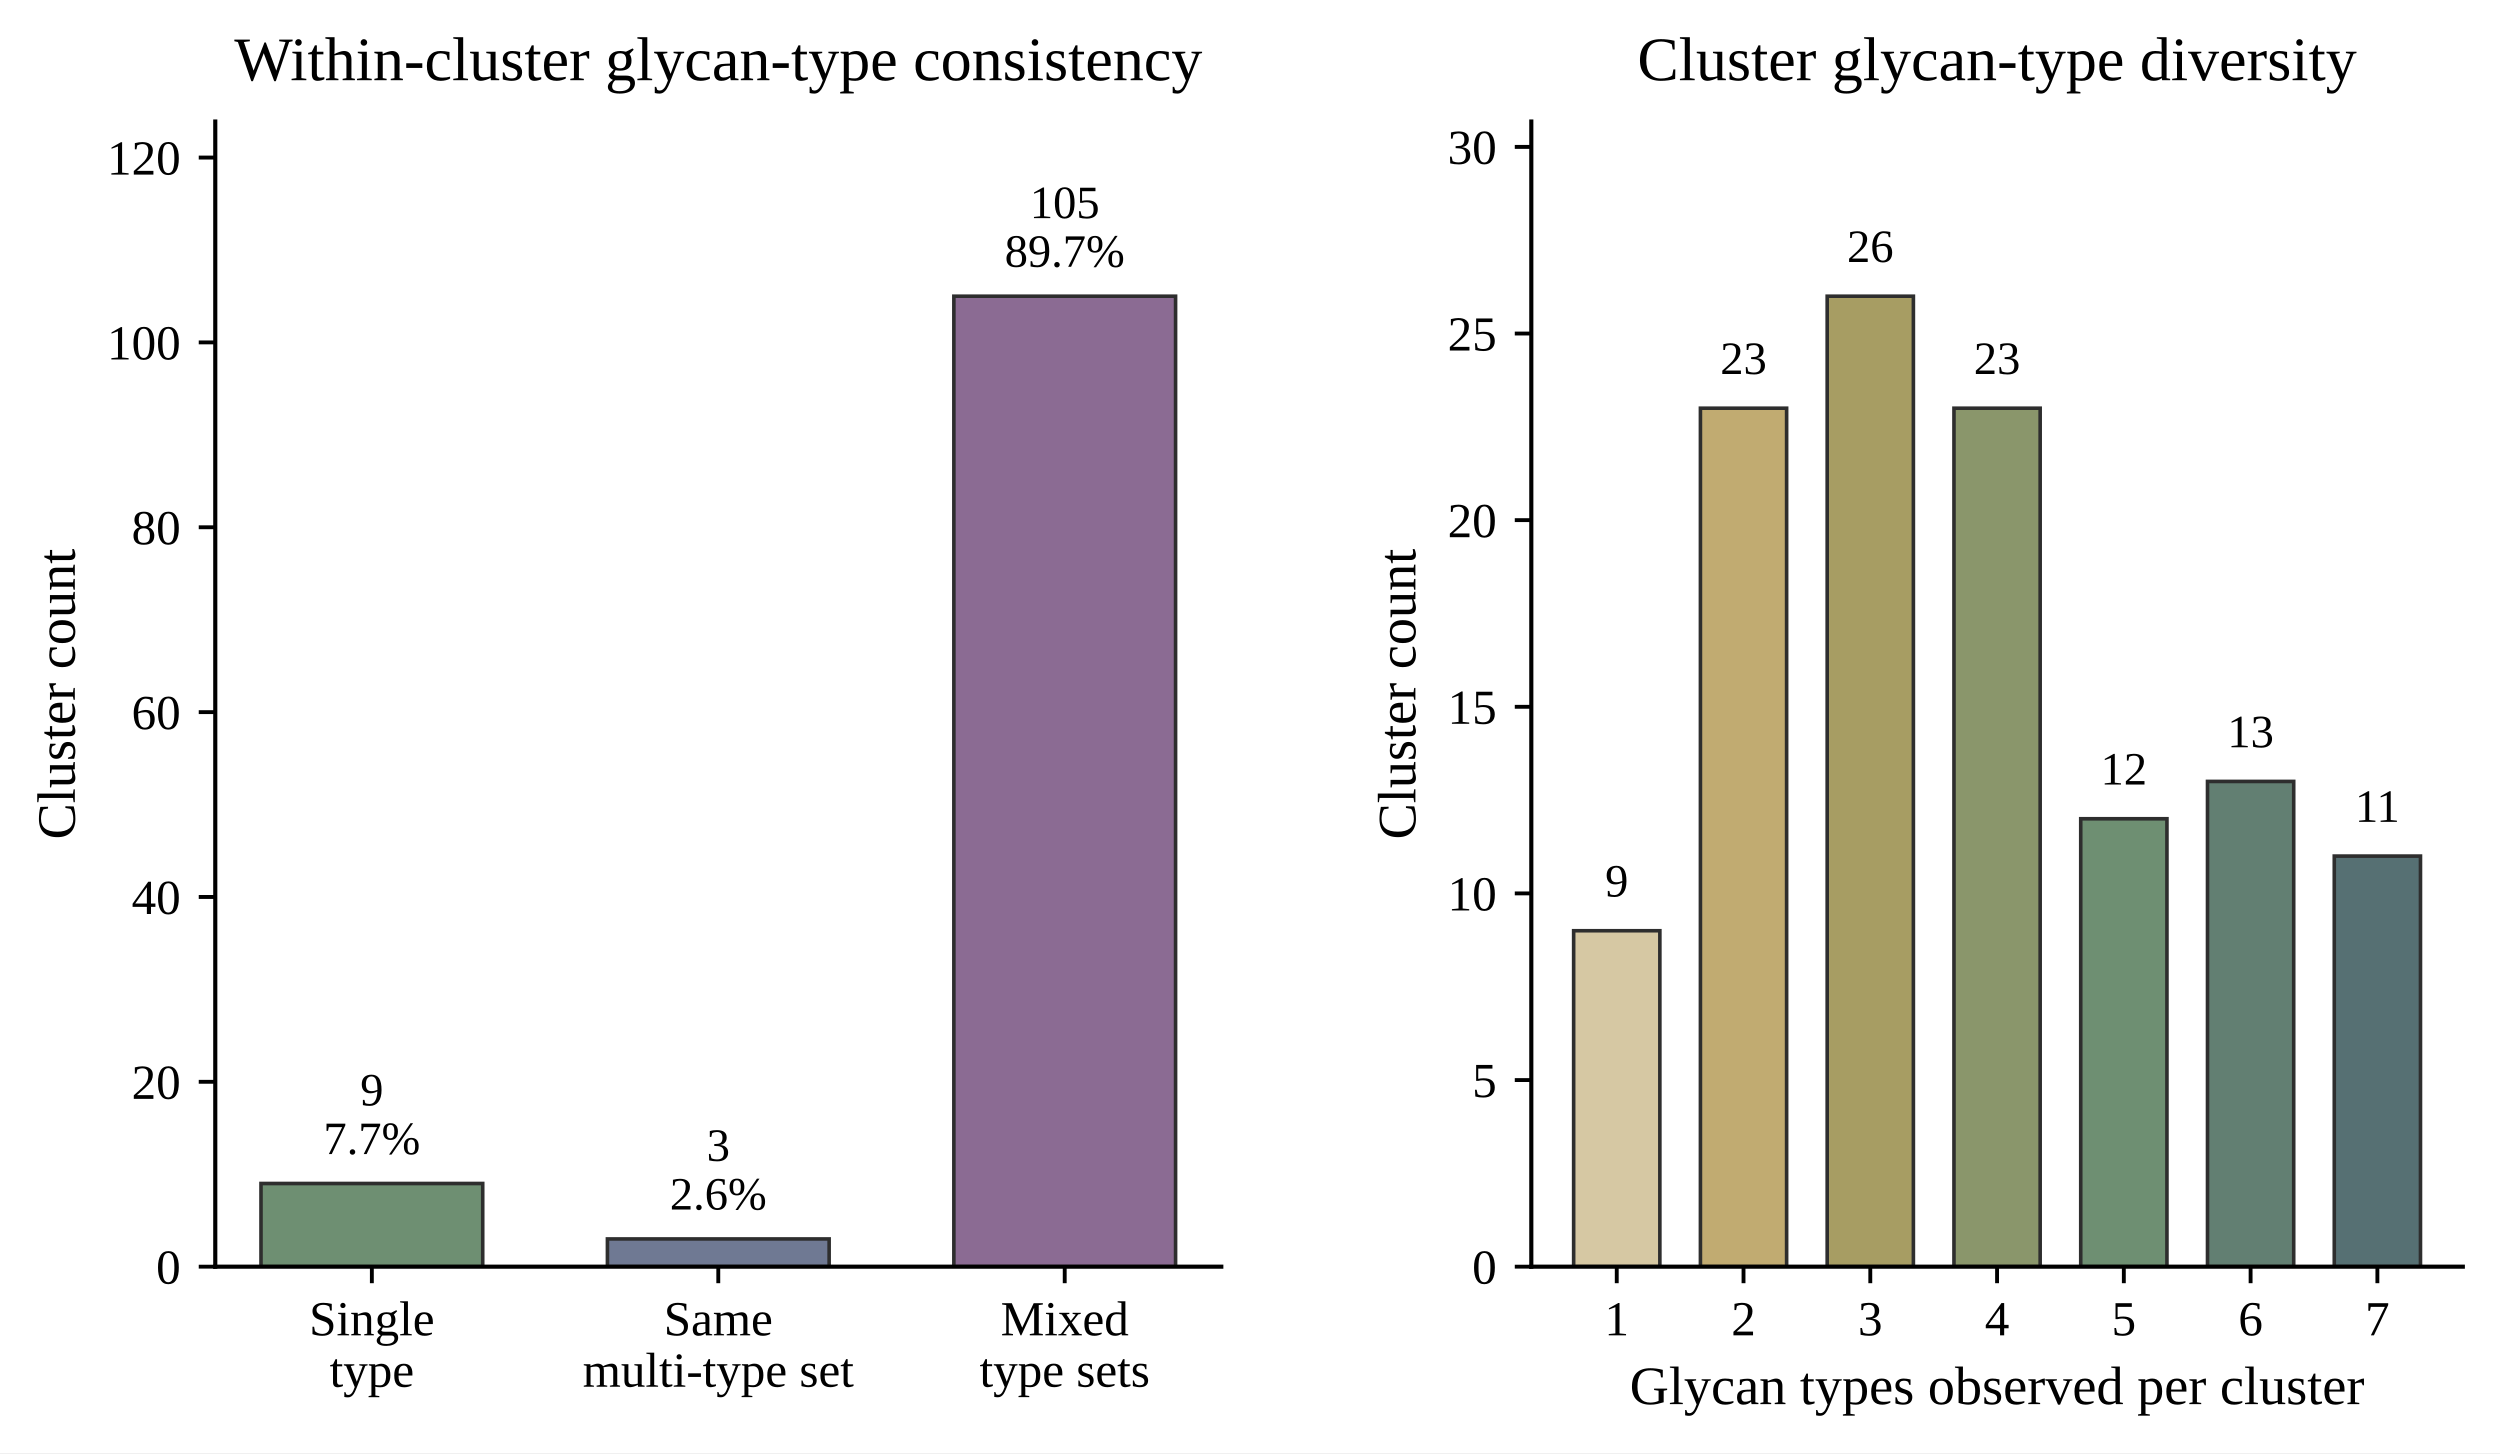
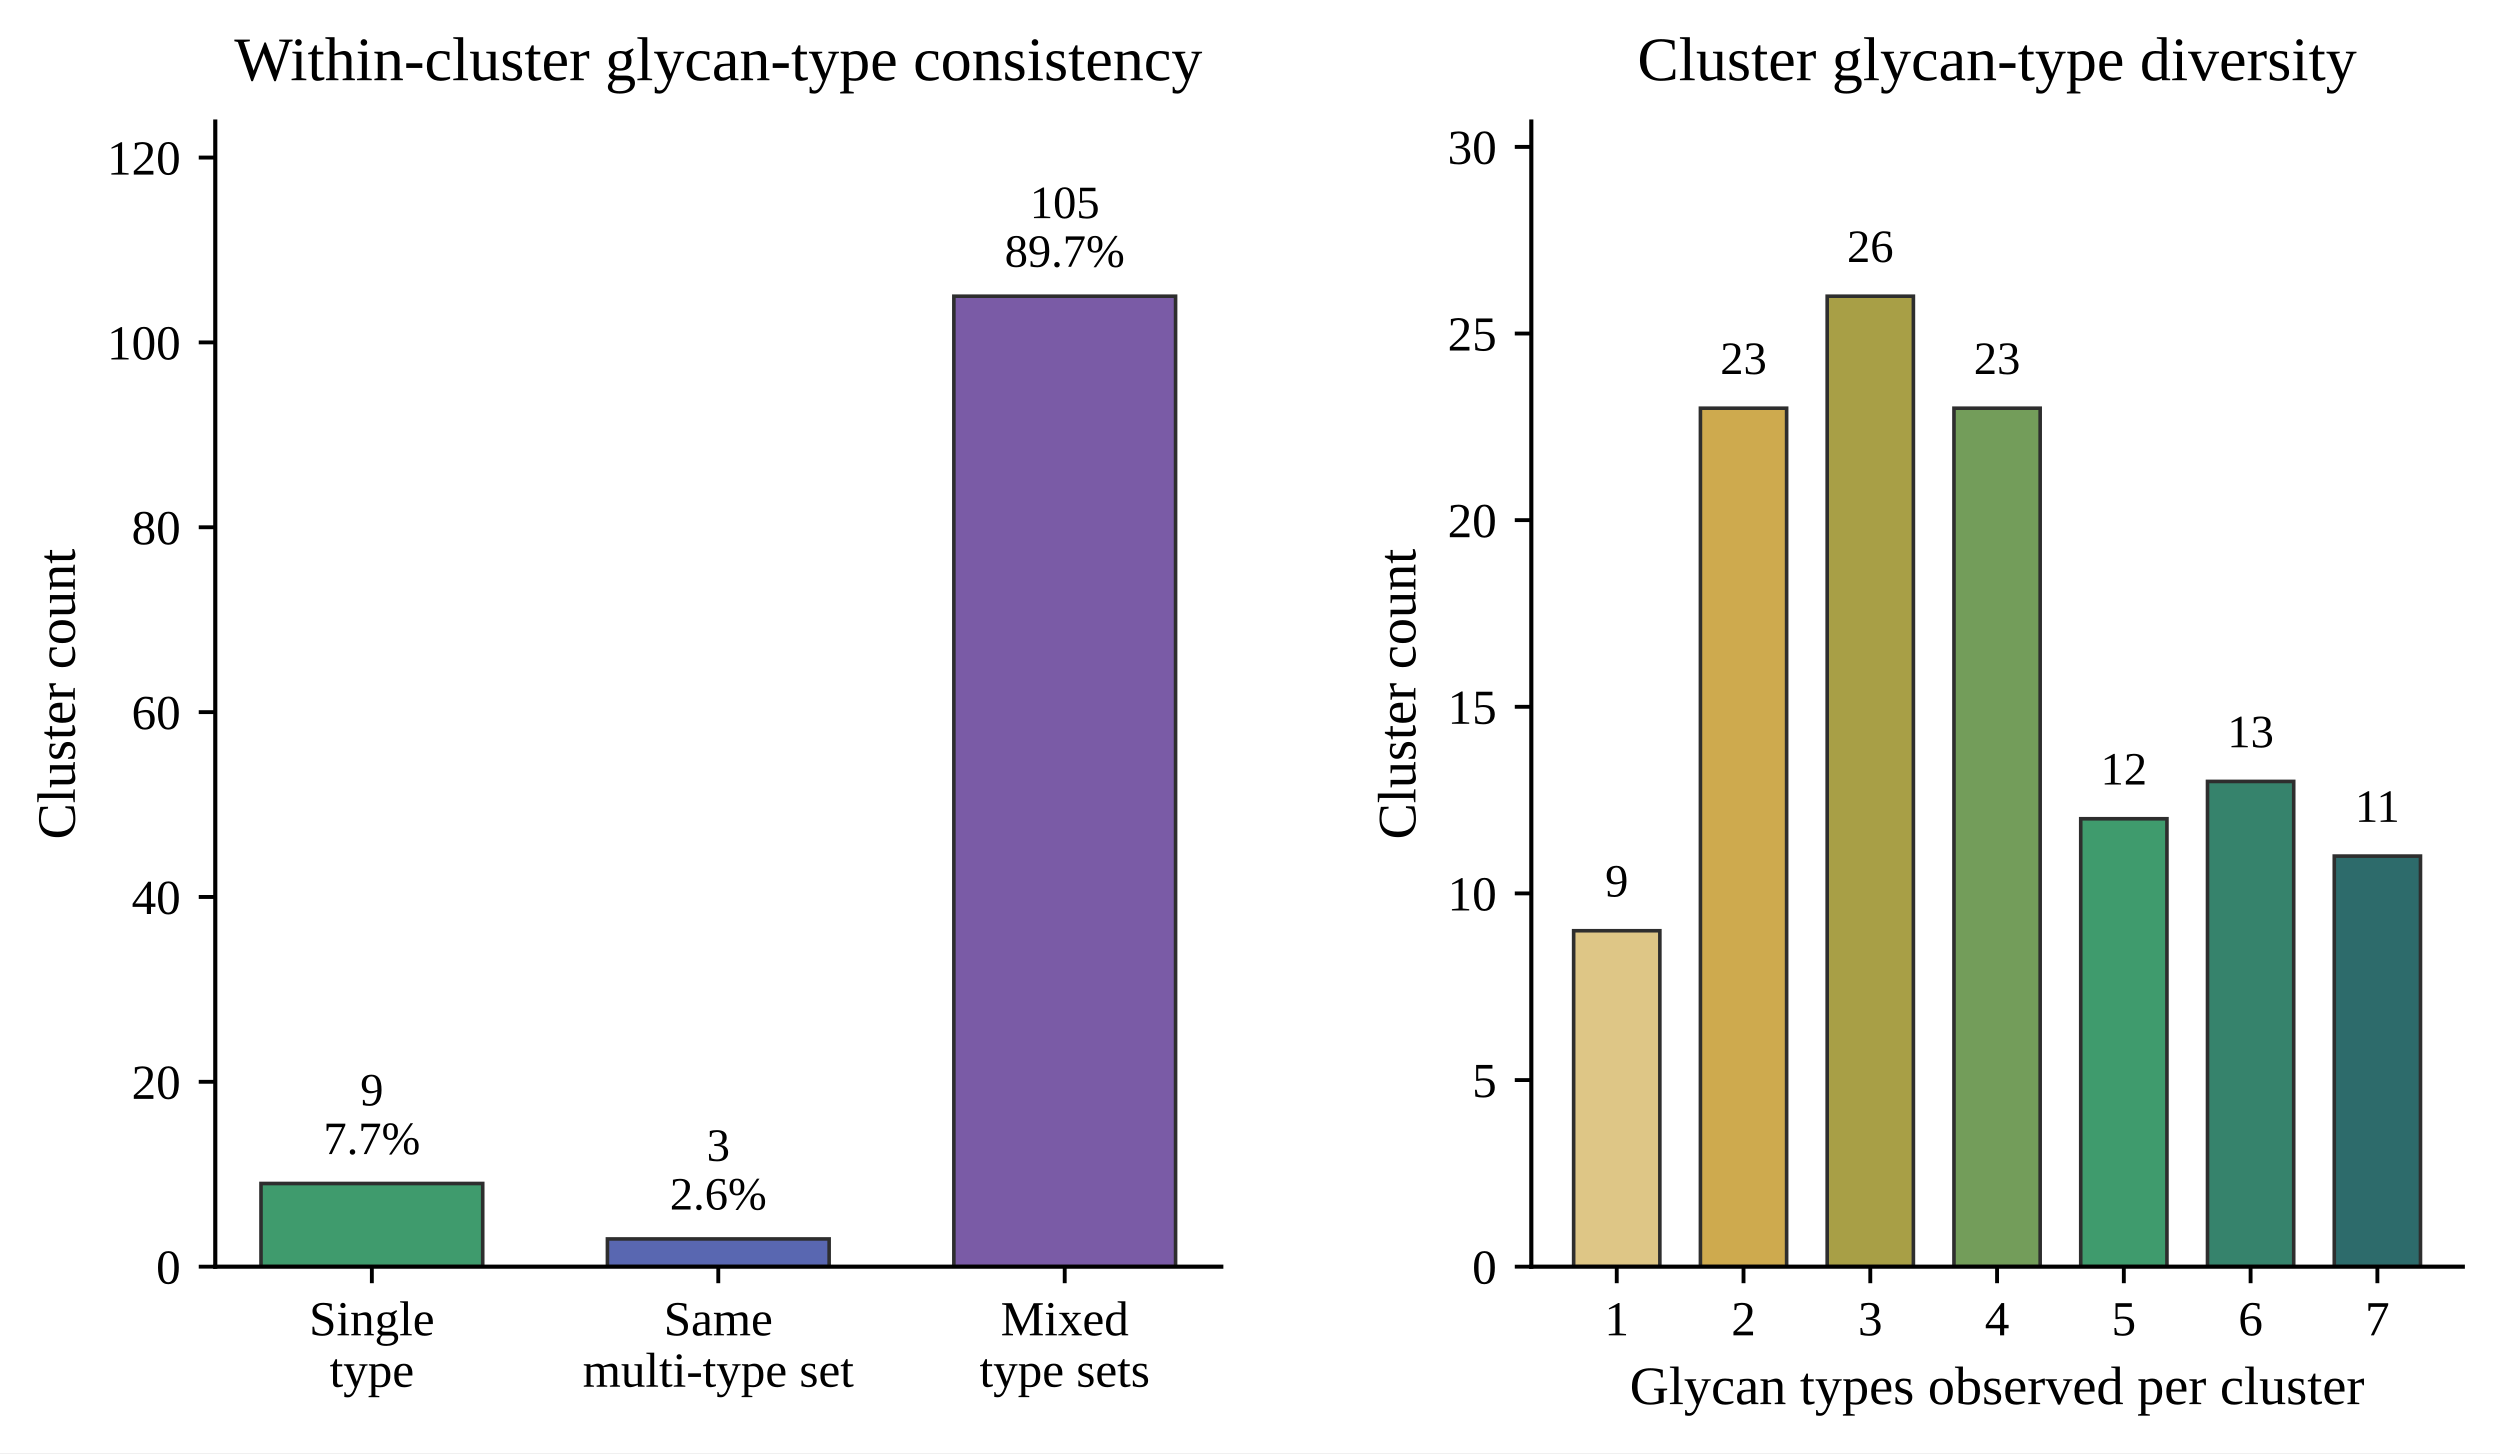
<svg xmlns="http://www.w3.org/2000/svg" xmlns:xlink="http://www.w3.org/1999/xlink" width="484.127pt" height="281.378pt" viewBox="0 0 484.127 281.378" version="1.1">
  <defs>
    <style type="text/css">*{stroke-linejoin: round; stroke-linecap: butt}</style>
  </defs>
  <g id="figure_1">
    <g id="patch_1">
      <path d="M 0 281.378  L 484.127 281.378  L 484.127 0  L 0 0  z " style="fill: #ffffff" />
    </g>
    <g id="axes_1">
      <g id="patch_2">
        <path d="M 41.687 245.292  L 236.506 245.292  L 236.506 23.532  L 41.687 23.532  z " style="fill: #ffffff" />
      </g>
      <g id="patch_3">
-         <path d="M 50.542 245.292  L 93.478 245.292  L 93.478 229.184  L 50.542 229.184  z " clip-path="url(#pfa002bfd02)" style="fill: #6e8f72; stroke: #2e2e2e; stroke-width: 0.7; stroke-linejoin: miter" />
+         <path d="M 50.542 245.292  L 93.478 245.292  L 93.478 229.184  L 50.542 229.184  z " clip-path="url(#p7318ff7a62)" style="fill: #3f9b6d; stroke: #2e2e2e; stroke-width: 0.7; stroke-linejoin: miter" />
      </g>
      <g id="patch_4">
-         <path d="M 117.629 245.292  L 160.564 245.292  L 160.564 239.923  L 117.629 239.923  z " clip-path="url(#pfa002bfd02)" style="fill: #6f7993; stroke: #2e2e2e; stroke-width: 0.7; stroke-linejoin: miter" />
+         <path d="M 117.629 245.292  L 160.564 245.292  L 160.564 239.923  L 117.629 239.923  z " clip-path="url(#p7318ff7a62)" style="fill: #5967b1; stroke: #2e2e2e; stroke-width: 0.7; stroke-linejoin: miter" />
      </g>
      <g id="patch_5">
-         <path d="M 184.715 245.292  L 227.651 245.292  L 227.651 57.36  L 184.715 57.36  z " clip-path="url(#pfa002bfd02)" style="fill: #8b6b93; stroke: #2e2e2e; stroke-width: 0.7; stroke-linejoin: miter" />
+         <path d="M 184.715 245.292  L 227.651 245.292  L 227.651 57.36  L 184.715 57.36  z " clip-path="url(#p7318ff7a62)" style="fill: #7a5ba6; stroke: #2e2e2e; stroke-width: 0.7; stroke-linejoin: miter" />
      </g>
      <g id="matplotlib.axis_1">
        <g id="xtick_1">
          <g id="line2d_1">
            <defs>
-               <path id="mbc66b5e28d" d="M 0 0  L 0 3.2  " style="stroke: #000000; stroke-width: 0.75" />
+               <path id="m56762e267b" d="M 0 0  L 0 3.2  " style="stroke: #000000; stroke-width: 0.75" />
            </defs>
            <g>
-               <use xlink:href="#mbc66b5e28d" x="72.01" y="245.292" style="stroke: #000000; stroke-width: 0.75" />
+               <use xlink:href="#m56762e267b" x="72.01" y="245.292" style="stroke: #000000; stroke-width: 0.75" />
            </g>
          </g>
          <g id="text_1">
            <text style="font-size: 9.5px; font-family: 'Times New Roman'" transform="translate(59.8708 258.5891)">Single</text>
            <text style="font-size: 9.5px; font-family: 'Times New Roman'" transform="translate(63.83185 268.5549)">type</text>
          </g>
        </g>
        <g id="xtick_2">
          <g id="line2d_2">
            <g>
-               <use xlink:href="#mbc66b5e28d" x="139.096" y="245.292" style="stroke: #000000; stroke-width: 0.75" />
+               <use xlink:href="#m56762e267b" x="139.096" y="245.292" style="stroke: #000000; stroke-width: 0.75" />
            </g>
          </g>
          <g id="text_2">
            <text style="font-size: 9.5px; font-family: 'Times New Roman'" transform="translate(128.5433 258.5891)">Same</text>
            <text style="font-size: 9.5px; font-family: 'Times New Roman'" transform="translate(112.8438 268.537)">multi-type set</text>
          </g>
        </g>
        <g id="xtick_3">
          <g id="line2d_3">
            <g>
-               <use xlink:href="#mbc66b5e28d" x="206.183" y="245.292" style="stroke: #000000; stroke-width: 0.75" />
+               <use xlink:href="#m56762e267b" x="206.183" y="245.292" style="stroke: #000000; stroke-width: 0.75" />
            </g>
          </g>
          <g id="text_3">
            <text style="font-size: 9.5px; font-family: 'Times New Roman'" transform="translate(193.7809 258.5891)">Mixed</text>
            <text style="font-size: 9.5px; font-family: 'Times New Roman'" transform="translate(189.6915 268.537)">type sets</text>
          </g>
        </g>
      </g>
      <g id="matplotlib.axis_2">
        <g id="ytick_1">
          <g id="line2d_4">
            <defs>
-               <path id="mb71b1f1d3a" d="M 0 0  L -3.2 0  " style="stroke: #000000; stroke-width: 0.75" />
+               <path id="me1d91eba09" d="M 0 0  L -3.2 0  " style="stroke: #000000; stroke-width: 0.75" />
            </defs>
            <g>
-               <use xlink:href="#mb71b1f1d3a" x="41.687" y="245.292" style="stroke: #000000; stroke-width: 0.75" />
+               <use xlink:href="#me1d91eba09" x="41.687" y="245.292" style="stroke: #000000; stroke-width: 0.75" />
            </g>
          </g>
          <g id="text_4">
            <text style="font-size: 9.5px; font-family: 'Times New Roman'; text-anchor: end" x="34.987" y="248.591" transform="rotate(-0 34.98695 248.5908)">0</text>
          </g>
        </g>
        <g id="ytick_2">
          <g id="line2d_5">
            <g>
-               <use xlink:href="#mb71b1f1d3a" x="41.687" y="209.496" style="stroke: #000000; stroke-width: 0.75" />
+               <use xlink:href="#me1d91eba09" x="41.687" y="209.496" style="stroke: #000000; stroke-width: 0.75" />
            </g>
          </g>
          <g id="text_5">
            <text style="font-size: 9.5px; font-family: 'Times New Roman'; text-anchor: end" x="34.987" y="212.794" transform="rotate(-0 34.98695 212.7942)">20</text>
          </g>
        </g>
        <g id="ytick_3">
          <g id="line2d_6">
            <g>
-               <use xlink:href="#mb71b1f1d3a" x="41.687" y="173.699" style="stroke: #000000; stroke-width: 0.75" />
+               <use xlink:href="#me1d91eba09" x="41.687" y="173.699" style="stroke: #000000; stroke-width: 0.75" />
            </g>
          </g>
          <g id="text_6">
            <text style="font-size: 9.5px; font-family: 'Times New Roman'; text-anchor: end" x="34.987" y="176.998" transform="rotate(-0 34.98695 176.9976)">40</text>
          </g>
        </g>
        <g id="ytick_4">
          <g id="line2d_7">
            <g>
-               <use xlink:href="#mb71b1f1d3a" x="41.687" y="137.903" style="stroke: #000000; stroke-width: 0.75" />
+               <use xlink:href="#me1d91eba09" x="41.687" y="137.903" style="stroke: #000000; stroke-width: 0.75" />
            </g>
          </g>
          <g id="text_7">
            <text style="font-size: 9.5px; font-family: 'Times New Roman'; text-anchor: end" x="34.987" y="141.201" transform="rotate(-0 34.98695 141.201)">60</text>
          </g>
        </g>
        <g id="ytick_5">
          <g id="line2d_8">
            <g>
-               <use xlink:href="#mb71b1f1d3a" x="41.687" y="102.106" style="stroke: #000000; stroke-width: 0.75" />
+               <use xlink:href="#me1d91eba09" x="41.687" y="102.106" style="stroke: #000000; stroke-width: 0.75" />
            </g>
          </g>
          <g id="text_8">
            <text style="font-size: 9.5px; font-family: 'Times New Roman'; text-anchor: end" x="34.987" y="105.404" transform="rotate(-0 34.98695 105.4043)">80</text>
          </g>
        </g>
        <g id="ytick_6">
          <g id="line2d_9">
            <g>
-               <use xlink:href="#mb71b1f1d3a" x="41.687" y="66.309" style="stroke: #000000; stroke-width: 0.75" />
+               <use xlink:href="#me1d91eba09" x="41.687" y="66.309" style="stroke: #000000; stroke-width: 0.75" />
            </g>
          </g>
          <g id="text_9">
            <text style="font-size: 9.5px; font-family: 'Times New Roman'; text-anchor: end" x="34.987" y="69.608" transform="rotate(-0 34.98695 69.60773)">100</text>
          </g>
        </g>
        <g id="ytick_7">
          <g id="line2d_10">
            <g>
-               <use xlink:href="#mb71b1f1d3a" x="41.687" y="30.513" style="stroke: #000000; stroke-width: 0.75" />
+               <use xlink:href="#me1d91eba09" x="41.687" y="30.513" style="stroke: #000000; stroke-width: 0.75" />
            </g>
          </g>
          <g id="text_10">
            <text style="font-size: 9.5px; font-family: 'Times New Roman'; text-anchor: end" x="34.987" y="33.811" transform="rotate(-0 34.98695 33.81112)">120</text>
          </g>
        </g>
        <g id="text_11">
          <text style="font-size: 10.5px; font-family: 'Times New Roman'; text-anchor: middle" x="14.491" y="134.412" transform="rotate(-90 14.49094 134.4125)">Cluster count</text>
        </g>
      </g>
      <g id="patch_6">
        <path d="M 41.687 245.292  L 41.687 23.532  " style="fill: none; stroke: #000000; stroke-width: 0.8; stroke-linejoin: miter; stroke-linecap: square" />
      </g>
      <g id="patch_7">
        <path d="M 41.687 245.292  L 236.506 245.292  " style="fill: none; stroke: #000000; stroke-width: 0.8; stroke-linejoin: miter; stroke-linecap: square" />
      </g>
      <g id="text_12">
        <text style="font-size: 9px; font-family: 'Times New Roman'" transform="translate(69.76001 214.0651)">9</text>
        <text style="font-size: 9px; font-family: 'Times New Roman'" transform="translate(62.63666 223.4895)">7.7%</text>
      </g>
      <g id="text_13">
        <text style="font-size: 9px; font-family: 'Times New Roman'" transform="translate(136.8464 224.8041)">3</text>
        <text style="font-size: 9px; font-family: 'Times New Roman'" transform="translate(129.7231 234.2285)">2.6%</text>
      </g>
      <g id="text_14">
        <text style="font-size: 9px; font-family: 'Times New Roman'" transform="translate(199.4329 42.24135)">105</text>
        <text style="font-size: 9px; font-family: 'Times New Roman'" transform="translate(194.5595 51.66576)">89.7%</text>
      </g>
      <g id="text_15">
        <text style="font-size: 12px; font-family: 'Times New Roman'; text-anchor: middle" x="139.096" y="15.533" transform="rotate(-0 139.0964 15.5325)">Within-cluster glycan-type consistency</text>
      </g>
    </g>
    <g id="axes_2">
      <g id="patch_8">
        <path d="M 296.539 245.292  L 476.927 245.292  L 476.927 23.532  L 296.539 23.532  z " style="fill: #ffffff" />
      </g>
      <g id="patch_9">
-         <path d="M 304.738 245.292  L 321.432 245.292  L 321.432 180.239  L 304.738 180.239  z " clip-path="url(#p3707a5e962)" style="fill: #d6c8a3; stroke: #2e2e2e; stroke-width: 0.7; stroke-linejoin: miter" />
+         <path d="M 304.738 245.292  L 321.432 245.292  L 321.432 180.239  L 304.738 180.239  z " clip-path="url(#p5532a9810b)" style="fill: #dec686; stroke: #2e2e2e; stroke-width: 0.7; stroke-linejoin: miter" />
      </g>
      <g id="patch_10">
-         <path d="M 329.288 245.292  L 345.981 245.292  L 345.981 79.045  L 329.288 79.045  z " clip-path="url(#p3707a5e962)" style="fill: #c1ab71; stroke: #2e2e2e; stroke-width: 0.7; stroke-linejoin: miter" />
+         <path d="M 329.288 245.292  L 345.981 245.292  L 345.981 79.045  L 329.288 79.045  z " clip-path="url(#p5532a9810b)" style="fill: #ceaa4e; stroke: #2e2e2e; stroke-width: 0.7; stroke-linejoin: miter" />
      </g>
      <g id="patch_11">
-         <path d="M 353.837 245.292  L 370.53 245.292  L 370.53 57.36  L 353.837 57.36  z " clip-path="url(#p3707a5e962)" style="fill: #a79d63; stroke: #2e2e2e; stroke-width: 0.7; stroke-linejoin: miter" />
+         <path d="M 353.837 245.292  L 370.53 245.292  L 370.53 57.36  L 353.837 57.36  z " clip-path="url(#p5532a9810b)" style="fill: #a89f46; stroke: #2e2e2e; stroke-width: 0.7; stroke-linejoin: miter" />
      </g>
      <g id="patch_12">
-         <path d="M 378.386 245.292  L 395.08 245.292  L 395.08 79.045  L 378.386 79.045  z " clip-path="url(#p3707a5e962)" style="fill: #8a966b; stroke: #2e2e2e; stroke-width: 0.7; stroke-linejoin: miter" />
+         <path d="M 378.386 245.292  L 395.08 245.292  L 395.08 79.045  L 378.386 79.045  z " clip-path="url(#p5532a9810b)" style="fill: #739d5a; stroke: #2e2e2e; stroke-width: 0.7; stroke-linejoin: miter" />
      </g>
      <g id="patch_13">
-         <path d="M 402.935 245.292  L 419.629 245.292  L 419.629 158.555  L 402.935 158.555  z " clip-path="url(#p3707a5e962)" style="fill: #6e8f72; stroke: #2e2e2e; stroke-width: 0.7; stroke-linejoin: miter" />
+         <path d="M 402.935 245.292  L 419.629 245.292  L 419.629 158.555  L 402.935 158.555  z " clip-path="url(#p5532a9810b)" style="fill: #3f9b6d; stroke: #2e2e2e; stroke-width: 0.7; stroke-linejoin: miter" />
      </g>
      <g id="patch_14">
-         <path d="M 427.485 245.292  L 444.178 245.292  L 444.178 151.326  L 427.485 151.326  z " clip-path="url(#p3707a5e962)" style="fill: #627f72; stroke: #2e2e2e; stroke-width: 0.7; stroke-linejoin: miter" />
+         <path d="M 427.485 245.292  L 444.178 245.292  L 444.178 151.326  L 427.485 151.326  z " clip-path="url(#p5532a9810b)" style="fill: #36836c; stroke: #2e2e2e; stroke-width: 0.7; stroke-linejoin: miter" />
      </g>
      <g id="patch_15">
-         <path d="M 452.034 245.292  L 468.728 245.292  L 468.728 165.783  L 452.034 165.783  z " clip-path="url(#p3707a5e962)" style="fill: #567073; stroke: #2e2e2e; stroke-width: 0.7; stroke-linejoin: miter" />
+         <path d="M 452.034 245.292  L 468.728 245.292  L 468.728 165.783  L 452.034 165.783  z " clip-path="url(#p5532a9810b)" style="fill: #2d6b6b; stroke: #2e2e2e; stroke-width: 0.7; stroke-linejoin: miter" />
      </g>
      <g id="matplotlib.axis_3">
        <g id="xtick_4">
          <g id="line2d_11">
            <g>
-               <use xlink:href="#mbc66b5e28d" x="313.085" y="245.292" style="stroke: #000000; stroke-width: 0.75" />
+               <use xlink:href="#m56762e267b" x="313.085" y="245.292" style="stroke: #000000; stroke-width: 0.75" />
            </g>
          </g>
          <g id="text_16">
            <text style="font-size: 9.5px; font-family: 'Times New Roman'; text-anchor: middle" x="313.085" y="258.589" transform="rotate(-0 313.0852 258.5891)">1</text>
          </g>
        </g>
        <g id="xtick_5">
          <g id="line2d_12">
            <g>
-               <use xlink:href="#mbc66b5e28d" x="337.634" y="245.292" style="stroke: #000000; stroke-width: 0.75" />
+               <use xlink:href="#m56762e267b" x="337.634" y="245.292" style="stroke: #000000; stroke-width: 0.75" />
            </g>
          </g>
          <g id="text_17">
            <text style="font-size: 9.5px; font-family: 'Times New Roman'; text-anchor: middle" x="337.634" y="258.589" transform="rotate(-0 337.6345 258.5891)">2</text>
          </g>
        </g>
        <g id="xtick_6">
          <g id="line2d_13">
            <g>
-               <use xlink:href="#mbc66b5e28d" x="362.184" y="245.292" style="stroke: #000000; stroke-width: 0.75" />
+               <use xlink:href="#m56762e267b" x="362.184" y="245.292" style="stroke: #000000; stroke-width: 0.75" />
            </g>
          </g>
          <g id="text_18">
            <text style="font-size: 9.5px; font-family: 'Times New Roman'; text-anchor: middle" x="362.184" y="258.589" transform="rotate(-0 362.1837 258.5891)">3</text>
          </g>
        </g>
        <g id="xtick_7">
          <g id="line2d_14">
            <g>
-               <use xlink:href="#mbc66b5e28d" x="386.733" y="245.292" style="stroke: #000000; stroke-width: 0.75" />
+               <use xlink:href="#m56762e267b" x="386.733" y="245.292" style="stroke: #000000; stroke-width: 0.75" />
            </g>
          </g>
          <g id="text_19">
            <text style="font-size: 9.5px; font-family: 'Times New Roman'; text-anchor: middle" x="386.733" y="258.589" transform="rotate(-0 386.733 258.5891)">4</text>
          </g>
        </g>
        <g id="xtick_8">
          <g id="line2d_15">
            <g>
-               <use xlink:href="#mbc66b5e28d" x="411.282" y="245.292" style="stroke: #000000; stroke-width: 0.75" />
+               <use xlink:href="#m56762e267b" x="411.282" y="245.292" style="stroke: #000000; stroke-width: 0.75" />
            </g>
          </g>
          <g id="text_20">
            <text style="font-size: 9.5px; font-family: 'Times New Roman'; text-anchor: middle" x="411.282" y="258.589" transform="rotate(-0 411.2822 258.5891)">5</text>
          </g>
        </g>
        <g id="xtick_9">
          <g id="line2d_16">
            <g>
-               <use xlink:href="#mbc66b5e28d" x="435.831" y="245.292" style="stroke: #000000; stroke-width: 0.75" />
+               <use xlink:href="#m56762e267b" x="435.831" y="245.292" style="stroke: #000000; stroke-width: 0.75" />
            </g>
          </g>
          <g id="text_21">
            <text style="font-size: 9.5px; font-family: 'Times New Roman'; text-anchor: middle" x="435.831" y="258.589" transform="rotate(-0 435.8315 258.5891)">6</text>
          </g>
        </g>
        <g id="xtick_10">
          <g id="line2d_17">
            <g>
-               <use xlink:href="#mbc66b5e28d" x="460.381" y="245.292" style="stroke: #000000; stroke-width: 0.75" />
+               <use xlink:href="#m56762e267b" x="460.381" y="245.292" style="stroke: #000000; stroke-width: 0.75" />
            </g>
          </g>
          <g id="text_22">
            <text style="font-size: 9.5px; font-family: 'Times New Roman'; text-anchor: middle" x="460.381" y="258.589" transform="rotate(-0 460.3808 258.5891)">7</text>
          </g>
        </g>
        <g id="text_23">
          <text style="font-size: 10.5px; font-family: 'Times New Roman'; text-anchor: middle" x="386.733" y="271.912" transform="rotate(-0 386.733 271.9121)">Glycan types observed per cluster</text>
        </g>
      </g>
      <g id="matplotlib.axis_4">
        <g id="ytick_8">
          <g id="line2d_18">
            <g>
-               <use xlink:href="#mb71b1f1d3a" x="296.539" y="245.292" style="stroke: #000000; stroke-width: 0.75" />
+               <use xlink:href="#me1d91eba09" x="296.539" y="245.292" style="stroke: #000000; stroke-width: 0.75" />
            </g>
          </g>
          <g id="text_24">
            <text style="font-size: 9.5px; font-family: 'Times New Roman'; text-anchor: end" x="289.839" y="248.591" transform="rotate(-0 289.839 248.5908)">0</text>
          </g>
        </g>
        <g id="ytick_9">
          <g id="line2d_19">
            <g>
-               <use xlink:href="#mb71b1f1d3a" x="296.539" y="209.152" style="stroke: #000000; stroke-width: 0.75" />
+               <use xlink:href="#me1d91eba09" x="296.539" y="209.152" style="stroke: #000000; stroke-width: 0.75" />
            </g>
          </g>
          <g id="text_25">
            <text style="font-size: 9.5px; font-family: 'Times New Roman'; text-anchor: end" x="289.839" y="212.45" transform="rotate(-0 289.839 212.45)">5</text>
          </g>
        </g>
        <g id="ytick_10">
          <g id="line2d_20">
            <g>
-               <use xlink:href="#mb71b1f1d3a" x="296.539" y="173.011" style="stroke: #000000; stroke-width: 0.75" />
+               <use xlink:href="#me1d91eba09" x="296.539" y="173.011" style="stroke: #000000; stroke-width: 0.75" />
            </g>
          </g>
          <g id="text_26">
            <text style="font-size: 9.5px; font-family: 'Times New Roman'; text-anchor: end" x="289.839" y="176.309" transform="rotate(-0 289.839 176.3092)">10</text>
          </g>
        </g>
        <g id="ytick_11">
          <g id="line2d_21">
            <g>
-               <use xlink:href="#mb71b1f1d3a" x="296.539" y="136.87" style="stroke: #000000; stroke-width: 0.75" />
+               <use xlink:href="#me1d91eba09" x="296.539" y="136.87" style="stroke: #000000; stroke-width: 0.75" />
            </g>
          </g>
          <g id="text_27">
            <text style="font-size: 9.5px; font-family: 'Times New Roman'; text-anchor: end" x="289.839" y="140.168" transform="rotate(-0 289.839 140.1684)">15</text>
          </g>
        </g>
        <g id="ytick_12">
          <g id="line2d_22">
            <g>
-               <use xlink:href="#mb71b1f1d3a" x="296.539" y="100.729" style="stroke: #000000; stroke-width: 0.75" />
+               <use xlink:href="#me1d91eba09" x="296.539" y="100.729" style="stroke: #000000; stroke-width: 0.75" />
            </g>
          </g>
          <g id="text_28">
            <text style="font-size: 9.5px; font-family: 'Times New Roman'; text-anchor: end" x="289.839" y="104.028" transform="rotate(-0 289.839 104.0275)">20</text>
          </g>
        </g>
        <g id="ytick_13">
          <g id="line2d_23">
            <g>
-               <use xlink:href="#mb71b1f1d3a" x="296.539" y="64.588" style="stroke: #000000; stroke-width: 0.75" />
+               <use xlink:href="#me1d91eba09" x="296.539" y="64.588" style="stroke: #000000; stroke-width: 0.75" />
            </g>
          </g>
          <g id="text_29">
            <text style="font-size: 9.5px; font-family: 'Times New Roman'; text-anchor: end" x="289.839" y="67.887" transform="rotate(-0 289.839 67.88674)">25</text>
          </g>
        </g>
        <g id="ytick_14">
          <g id="line2d_24">
            <g>
-               <use xlink:href="#mb71b1f1d3a" x="296.539" y="28.448" style="stroke: #000000; stroke-width: 0.75" />
+               <use xlink:href="#me1d91eba09" x="296.539" y="28.448" style="stroke: #000000; stroke-width: 0.75" />
            </g>
          </g>
          <g id="text_30">
            <text style="font-size: 9.5px; font-family: 'Times New Roman'; text-anchor: end" x="289.839" y="31.746" transform="rotate(-0 289.839 31.74593)">30</text>
          </g>
        </g>
        <g id="text_31">
          <text style="font-size: 10.5px; font-family: 'Times New Roman'; text-anchor: middle" x="274.093" y="134.412" transform="rotate(-90 274.093 134.4125)">Cluster count</text>
        </g>
      </g>
      <g id="patch_16">
        <path d="M 296.539 245.292  L 296.539 23.532  " style="fill: none; stroke: #000000; stroke-width: 0.8; stroke-linejoin: miter; stroke-linecap: square" />
      </g>
      <g id="patch_17">
        <path d="M 296.539 245.292  L 476.927 245.292  " style="fill: none; stroke: #000000; stroke-width: 0.8; stroke-linejoin: miter; stroke-linecap: square" />
      </g>
      <g id="text_32">
        <text style="font-size: 9px; font-family: 'Times New Roman'; text-anchor: middle" x="313.085" y="173.616" transform="rotate(-0 313.0852 173.6156)">9</text>
      </g>
      <g id="text_33">
        <text style="font-size: 9px; font-family: 'Times New Roman'; text-anchor: middle" x="337.634" y="72.421" transform="rotate(-0 337.6345 72.42132)">23</text>
      </g>
      <g id="text_34">
        <text style="font-size: 9px; font-family: 'Times New Roman'; text-anchor: middle" x="362.184" y="50.737" transform="rotate(-0 362.1837 50.73683)">26</text>
      </g>
      <g id="text_35">
        <text style="font-size: 9px; font-family: 'Times New Roman'; text-anchor: middle" x="386.733" y="72.421" transform="rotate(-0 386.733 72.42132)">23</text>
      </g>
      <g id="text_36">
        <text style="font-size: 9px; font-family: 'Times New Roman'; text-anchor: middle" x="411.282" y="151.931" transform="rotate(-0 411.2822 151.9311)">12</text>
      </g>
      <g id="text_37">
        <text style="font-size: 9px; font-family: 'Times New Roman'; text-anchor: middle" x="435.831" y="144.703" transform="rotate(-0 435.8315 144.7029)">13</text>
      </g>
      <g id="text_38">
        <text style="font-size: 9px; font-family: 'Times New Roman'; text-anchor: middle" x="460.381" y="159.159" transform="rotate(-0 460.3808 159.1593)">11</text>
      </g>
      <g id="text_39">
        <text style="font-size: 12px; font-family: 'Times New Roman'; text-anchor: middle" x="386.733" y="15.533" transform="rotate(-0 386.733 15.5325)">Cluster glycan-type diversity</text>
      </g>
    </g>
  </g>
  <defs>
-     <clipPath id="pfa002bfd02">
+     <clipPath id="p7318ff7a62">
      <rect x="41.687" y="23.532" width="194.819" height="221.76" />
    </clipPath>
-     <clipPath id="p3707a5e962">
+     <clipPath id="p5532a9810b">
      <rect x="296.539" y="23.532" width="180.388" height="221.76" />
    </clipPath>
  </defs>
</svg>
